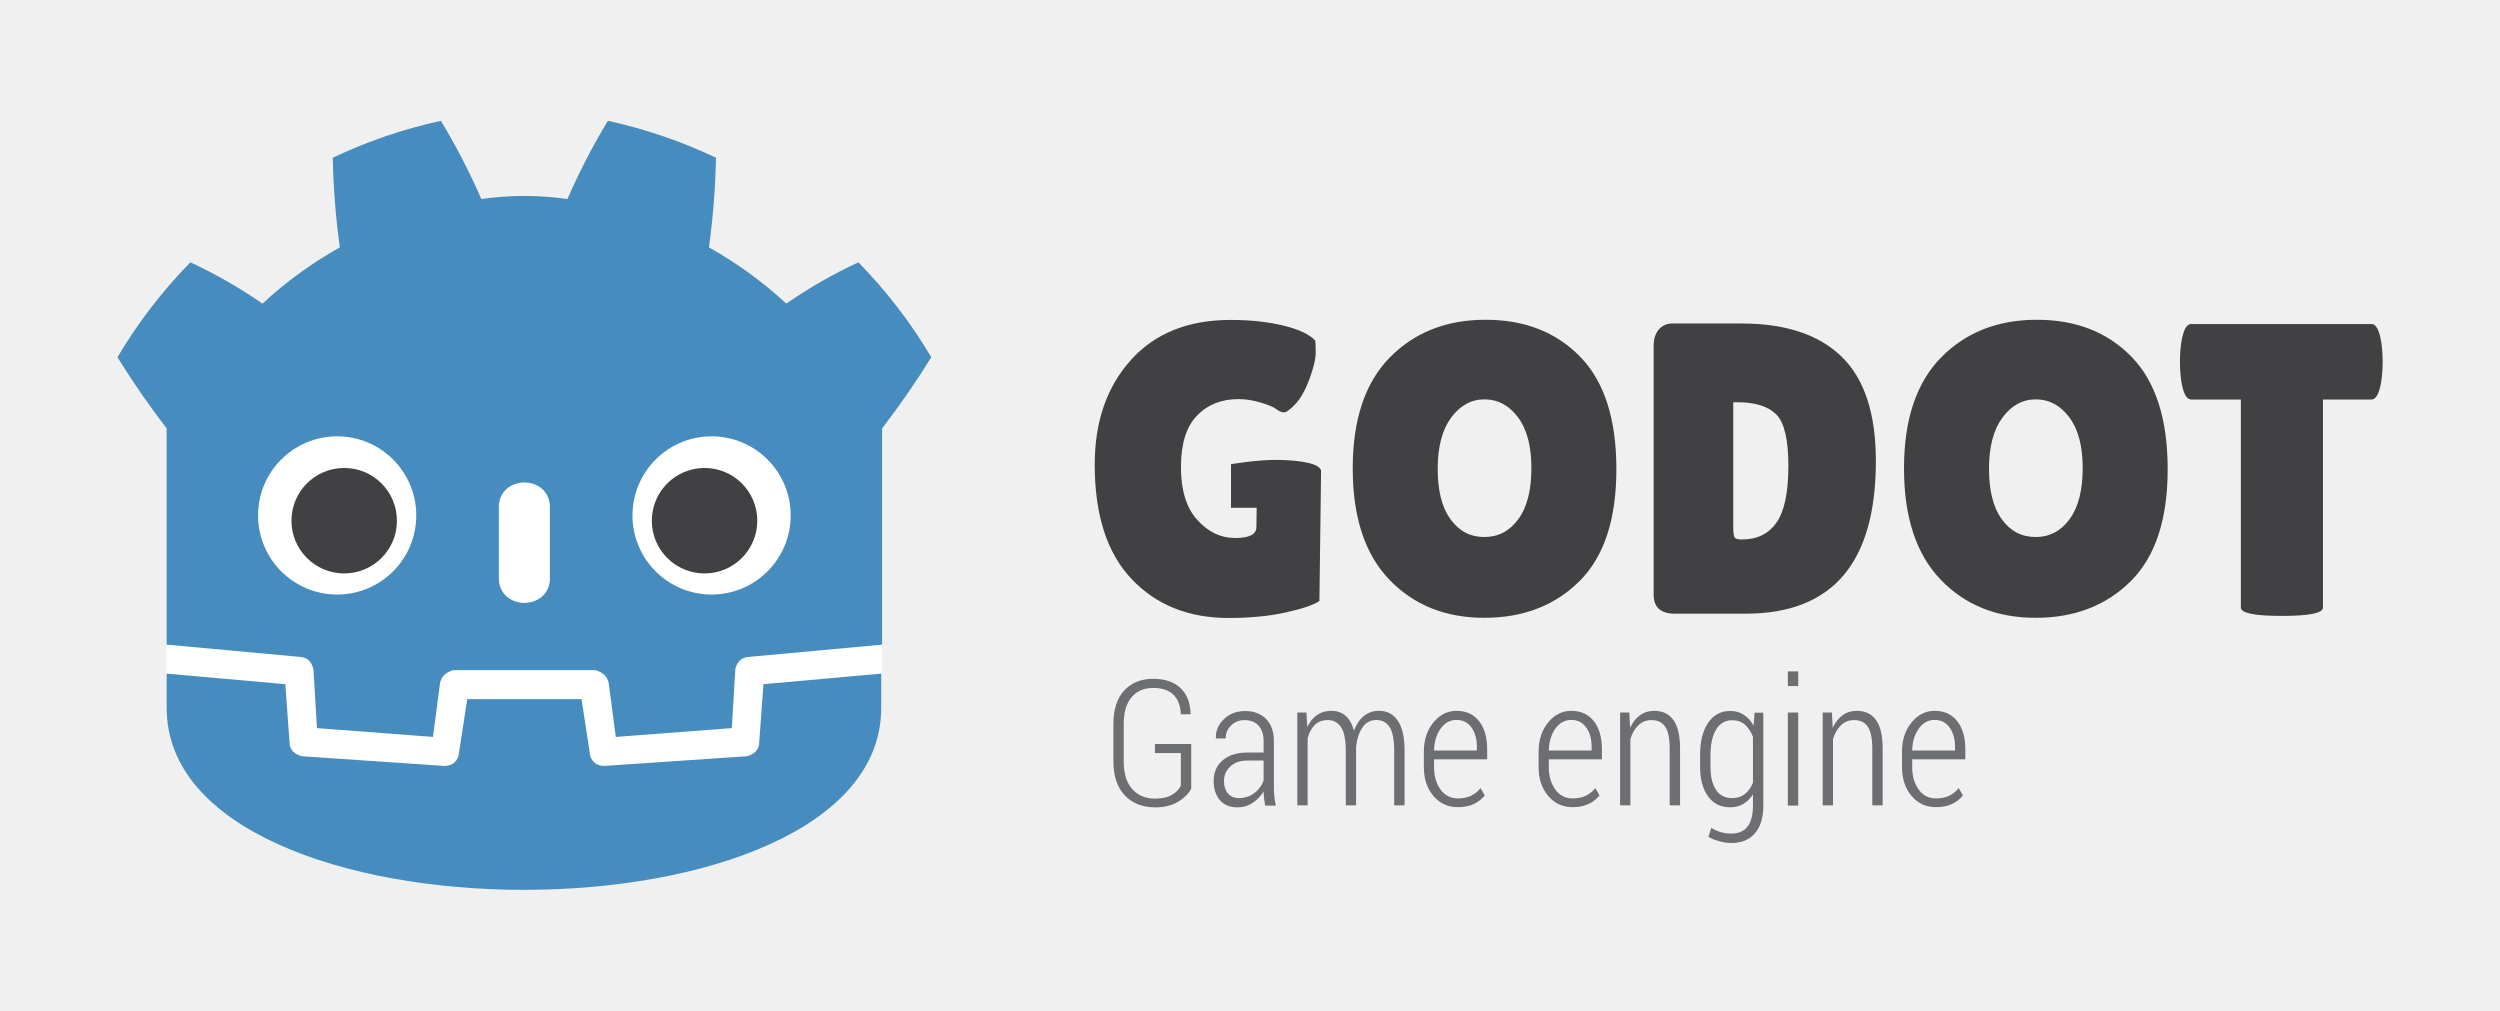
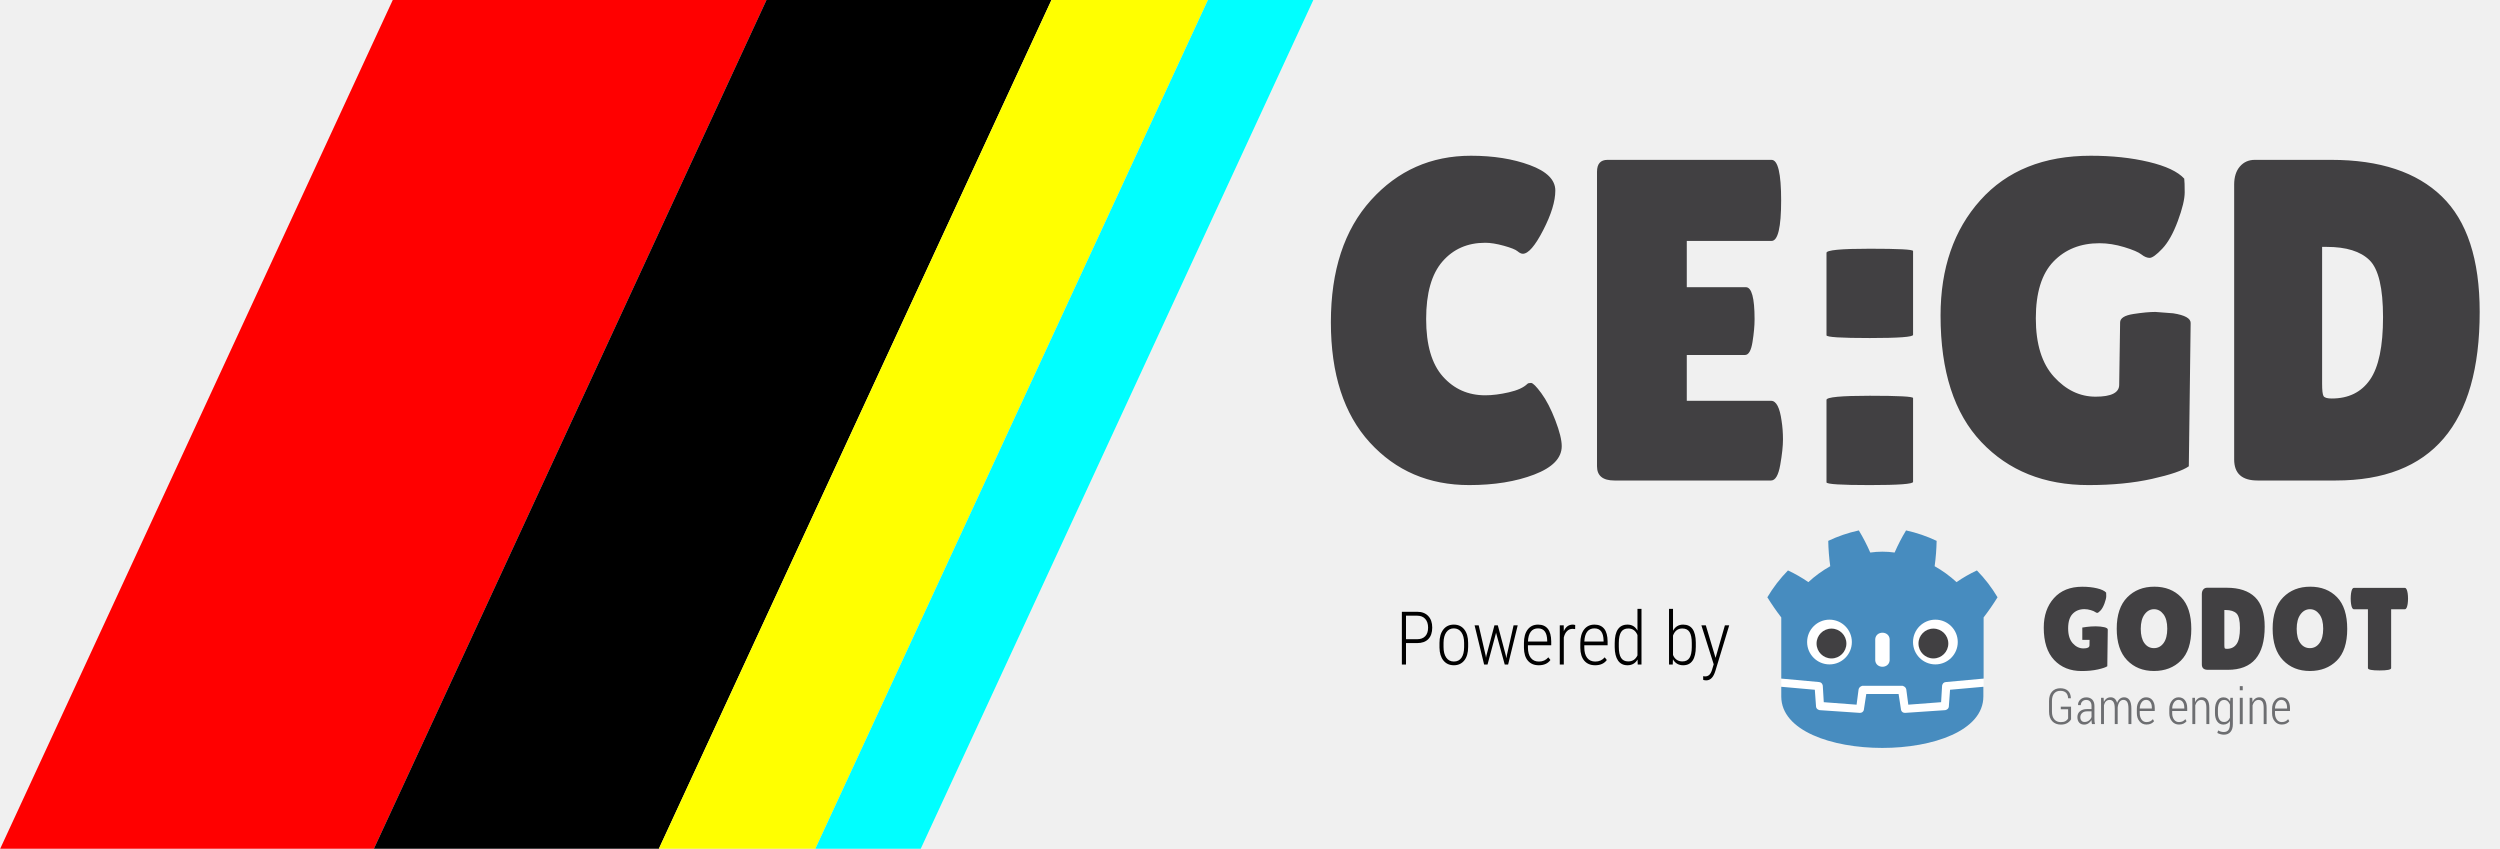
- <svg xmlns="http://www.w3.org/2000/svg" width="1024" height="414" viewBox="0 0 1024 414">
-   <path fill="#414042" d="M523.82 188.382c-9.142-.142-19.603 1.764-19.603 1.764v17.842h10.52l-.117 7.953c0 2.946-2.92 4.427-8.747 4.427-5.831 0-10.982-2.47-15.45-7.395-4.48-4.932-6.708-12.141-6.708-21.64 0-9.519 2.176-16.537 6.536-21.065 4.35-4.524 10.05-6.794 17.064-6.794 2.946 0 5.996.476 9.168 1.445 3.174.962 5.293 1.863 6.375 2.707 1.072.867 2.09 1.277 3.056 1.277.96 0 2.513-1.122 4.66-3.392 2.153-2.263 4.082-5.693 5.782-10.267 1.694-4.598 2.543-8.122 2.543-10.621 0-2.48-.054-4.19-.164-5.092-2.379-2.603-6.767-4.666-13.168-6.2-6.39-1.53-13.552-2.289-21.476-2.289-17.438 0-31.073 5.49-40.92 16.47-9.855 10.982-14.773 25.24-14.773 42.79 0 20.607 5.035 36.227 15.103 46.868 10.085 10.64 23.327 15.953 39.743 15.953 8.827 0 16.664-.76 23.51-2.289 6.853-1.523 11.41-3.088 13.676-4.67l.68-53.137c0-3.087-8.149-4.488-17.29-4.645zm84.247-24.804c-5.431 0-9.98 2.496-13.671 7.47-3.672 4.98-5.517 11.969-5.517 20.963 0 9.013 1.754 15.914 5.27 20.722 3.508 4.823 8.117 7.225 13.835 7.225 5.715 0 10.358-2.432 13.924-7.313 3.566-4.862 5.353-11.823 5.353-20.884 0-9.054-1.846-16.023-5.524-20.89-3.674-4.861-8.23-7.293-13.67-7.293m-.083 89.477c-15.9 0-28.868-5.203-38.89-15.61-10.01-10.416-15.017-25.614-15.017-45.592 0-19.992 5.063-35.128 15.191-45.435 10.131-10.293 23.209-15.444 39.228-15.444 16.016 0 28.954 5.058 38.795 15.204 9.858 10.126 14.778 25.477 14.778 46.009 0 20.546-5.034 35.828-15.114 45.856-10.08 10.008-23.062 15.012-38.971 15.012m101.95-88.298v50.788c0 2.37.176 3.866.515 4.493.337.624 1.358.937 3.052.937 6.232 0 10.954-2.328 14.181-6.97 3.235-4.636 4.835-12.356 4.835-23.168 0-10.817-1.674-17.865-5-21.139-3.344-3.283-8.64-4.94-15.884-4.94zm-32.599 78.798V141.681c0-2.832.704-5.067 2.126-6.724 1.413-1.632 3.25-2.461 5.521-2.461h28.357c17.994 0 31.664 4.54 40.994 13.597 9.347 9.054 14.02 23.31 14.02 42.784 0 41.66-17.778 62.486-53.326 62.486h-29.03c-5.769 0-8.662-2.597-8.662-7.808m156.544-79.977c-5.432 0-9.994 2.496-13.678 7.47-3.67 4.98-5.508 11.969-5.508 20.963 0 9.013 1.758 15.914 5.262 20.722 3.505 4.823 8.119 7.225 13.837 7.225 5.717 0 10.363-2.432 13.924-7.313 3.568-4.862 5.355-11.823 5.355-20.884 0-9.054-1.843-16.023-5.522-20.89-3.68-4.861-8.23-7.293-13.67-7.293m-.087 89.477c-15.907 0-28.866-5.203-38.88-15.61-10.021-10.416-15.03-25.614-15.03-45.592 0-19.992 5.065-35.128 15.191-45.435 10.139-10.293 23.209-15.444 39.233-15.444 16.02 0 28.946 5.058 38.8 15.204 9.85 10.126 14.772 25.477 14.772 46.009 0 20.546-5.037 35.828-15.115 45.856-10.076 10.008-23.07 15.012-38.971 15.012m117.69-4.17c0 2.251-5.597 3.392-16.809 3.392-11.202 0-16.815-1.141-16.815-3.392v-85.248h-20.371c-1.928 0-3.286-2.597-4.077-7.818a56.267 56.267 0 0 1-.501-7.636c0-2.592.162-5.146.501-7.636.79-5.205 2.15-7.823 4.077-7.823h73.864c1.924 0 3.277 2.617 4.078 7.823.333 2.49.505 5.043.505 7.636 0 2.608-.172 5.152-.505 7.637-.8 5.22-2.154 7.817-4.078 7.817h-19.87z" />
-   <path fill="#6d6e71" d="M487.93 322.997c-.94 1.926-2.664 3.691-5.188 5.289-2.52 1.607-5.722 2.406-9.611 2.406-5.132 0-9.259-1.617-12.394-4.887-3.122-3.243-4.686-7.92-4.686-14.022V296.57c0-5.97 1.473-10.548 4.431-13.743 2.95-3.17 6.903-4.78 11.84-4.78 4.824 0 8.564 1.27 11.212 3.781 2.639 2.519 4.025 6.038 4.146 10.532l-.066.2h-3.94c-.14-3.443-1.14-6.101-3.022-7.979-1.871-1.861-4.655-2.803-8.33-2.803-3.72 0-6.668 1.259-8.823 3.785-2.15 2.518-3.224 6.17-3.224 10.968v15.301c0 4.975 1.16 8.768 3.476 11.382 2.316 2.592 5.438 3.892 9.38 3.892 2.876 0 5.19-.51 6.92-1.554 1.738-1.028 2.942-2.285 3.624-3.775V308.45h-10.618v-3.704h14.873zm19.557 3.902c2.336 0 4.416-.661 6.232-2.01 1.82-1.353 3.096-3.063 3.852-5.146v-8.224h-6.756c-2.873 0-5.173.814-6.896 2.442-1.726 1.617-2.581 3.637-2.581 6.037 0 2.03.534 3.696 1.616 4.981 1.08 1.289 2.59 1.92 4.533 1.92m10.715 3.068a99.251 99.251 0 0 1-.48-3.225 21.745 21.745 0 0 1-.15-2.562 14.867 14.867 0 0 1-4.483 4.675c-1.836 1.236-3.878 1.848-6.128 1.848-3.147 0-5.567-.975-7.28-2.927-1.702-1.96-2.563-4.6-2.563-7.936 0-3.523 1.237-6.35 3.72-8.448 2.48-2.098 5.85-3.147 10.09-3.147h6.643v-4.672c0-2.686-.686-4.802-2.032-6.331-1.375-1.51-3.264-2.275-5.701-2.275-2.268 0-4.139.722-5.608 2.182-1.463 1.45-2.19 3.224-2.19 5.337l-3.944-.035-.07-.206c-.11-2.866.973-5.4 3.261-7.646 2.279-2.24 5.203-3.352 8.761-3.352 3.517 0 6.347 1.069 8.509 3.2 2.148 2.152 3.226 5.221 3.226 9.21v18.645c0 1.358.064 2.677.183 3.936a24.853 24.853 0 0 0 .627 3.729zm16.905-38.108.36 5.9c1-2.112 2.339-3.739 3.998-4.896 1.664-1.141 3.624-1.711 5.874-1.711 2.296 0 4.232.668 5.794 2.02 1.562 1.347 2.714 3.387 3.446 6.127.938-2.529 2.264-4.528 3.986-5.975 1.722-1.45 3.812-2.172 6.23-2.172 3.335 0 5.923 1.35 7.755 4.05 1.841 2.705 2.759 6.856 2.759 12.464v22.207h-4.246v-22.28c0-4.663-.645-7.946-1.9-9.834-1.261-1.89-3.071-2.842-5.41-2.842-2.462 0-4.384 1.04-5.767 3.152-1.375 2.112-2.223 4.754-2.531 7.945v23.86h-4.224v-22.258c0-4.554-.639-7.812-1.945-9.759-1.299-1.946-3.107-2.912-5.427-2.912-2.218 0-4.013.677-5.358 2.02-1.353 1.349-2.315 3.195-2.899 5.538v27.369h-4.22v-38.014zm61.457 3.021c-2.644 0-4.816 1.205-6.517 3.613-1.705 2.415-2.585 5.392-2.656 8.938h17.537v-1.626c0-3.137-.736-5.75-2.21-7.822-1.482-2.075-3.53-3.103-6.154-3.103m.598 35.735c-4.099 0-7.451-1.543-10.055-4.621-2.596-3.073-3.896-7.005-3.896-11.793v-6.313c0-4.798 1.303-8.798 3.912-11.979 2.616-3.167 5.758-4.75 9.441-4.75 3.983 0 7.068 1.413 9.27 4.246 2.209 2.837 3.312 6.65 3.312 11.434v4.171H587.39v3.162c0 3.68.882 6.744 2.635 9.19 1.757 2.45 4.144 3.666 7.136 3.666 2.077 0 3.888-.367 5.396-1.089a11.119 11.119 0 0 0 3.877-3.132l1.728 2.99c-1.148 1.456-2.634 2.633-4.45 3.505-1.811.868-4 1.312-6.551 1.312m46.411-35.734c-2.651 0-4.827 1.205-6.528 3.613-1.694 2.415-2.576 5.392-2.652 8.938h17.54v-1.626c0-3.137-.733-5.75-2.216-7.822-1.475-2.075-3.52-3.103-6.144-3.103m.593 35.735c-4.1 0-7.446-1.543-10.045-4.621-2.606-3.073-3.91-7.005-3.91-11.793v-6.313c0-4.798 1.309-8.798 3.913-11.979 2.623-3.167 5.766-4.75 9.45-4.75 3.975 0 7.072 1.413 9.27 4.246 2.2 2.837 3.304 6.65 3.304 11.434v4.171h-21.755v3.162c0 3.68.883 6.744 2.647 9.19 1.747 2.45 4.124 3.666 7.125 3.666 2.087 0 3.888-.367 5.392-1.089a11.229 11.229 0 0 0 3.894-3.132l1.717 2.99c-1.15 1.456-2.633 2.633-4.451 3.505-1.81.868-3.997 1.312-6.55 1.312m23.189-38.755.345 6.284c1.014-2.23 2.353-3.962 4.034-5.166 1.667-1.21 3.63-1.824 5.887-1.824 3.396 0 5.998 1.256 7.804 3.78 1.826 2.518 2.73 6.434 2.73 11.749v23.191h-4.249V306.72c0-4.343-.636-7.377-1.9-9.137-1.258-1.76-3.107-2.636-5.513-2.636-2.158 0-3.968.701-5.419 2.126-1.457 1.412-2.543 3.294-3.267 5.666v27.134h-4.219V291.86zm33.27 22.395c0 3.858.73 6.926 2.213 9.208 1.465 2.304 3.695 3.443 6.671 3.443 2.04 0 3.757-.544 5.167-1.657 1.405-1.113 2.514-2.662 3.336-4.627V301.79c-.79-2.025-1.874-3.66-3.244-4.92-1.368-1.24-3.102-1.863-5.186-1.863-2.97 0-5.216 1.294-6.708 3.891-1.502 2.603-2.25 5.995-2.25 10.161zm-4.262-5.195c0-5.386 1.088-9.714 3.274-12.975 2.169-3.245 5.187-4.871 9.03-4.871 2.134 0 4.007.52 5.607 1.564 1.603 1.024 2.928 2.523 3.992 4.43l.412-5.287h3.581v38.048c0 4.871-1.13 8.646-3.4 11.317-2.271 2.66-5.499 4.009-9.666 4.009-1.5 0-3.11-.235-4.832-.691-1.724-.456-3.252-1.054-4.59-1.805l1.168-3.704a14.108 14.108 0 0 0 3.831 1.716 15.179 15.179 0 0 0 4.352.616c3.023 0 5.262-.97 6.71-2.905 1.452-1.961 2.18-4.798 2.18-8.553v-4.597c-1.079 1.71-2.402 3.024-3.97 3.93-1.563.912-3.39 1.368-5.448 1.368-3.818 0-6.814-1.496-8.976-4.486-2.167-2.983-3.255-6.965-3.255-11.93zm40.2 20.916h-4.266V291.86h4.266zm0-48.968h-4.266v-6.005h4.266zm13.774 10.852.346 6.284c1.016-2.23 2.35-3.962 4.027-5.166 1.677-1.21 3.643-1.824 5.89-1.824 3.397 0 6.01 1.256 7.82 3.78 1.821 2.518 2.717 6.434 2.717 11.749v23.191h-4.248V306.72c0-4.343-.635-7.377-1.897-9.137-1.268-1.76-3.103-2.636-5.517-2.636-2.157 0-3.962.701-5.412 2.126-1.455 1.412-2.545 3.294-3.266 5.666v27.134h-4.224V291.86zm42.074 3.021c-2.652 0-4.825 1.205-6.518 3.613-1.699 2.415-2.584 5.392-2.66 8.938h17.54v-1.626c0-3.137-.731-5.75-2.21-7.822-1.476-2.075-3.525-3.103-6.152-3.103m.602 35.735c-4.11 0-7.456-1.543-10.048-4.621-2.602-3.073-3.903-7.005-3.903-11.793v-6.313c0-4.798 1.302-8.798 3.91-11.979 2.616-3.167 5.763-4.75 9.439-4.75 3.978 0 7.077 1.413 9.283 4.246 2.197 2.837 3.3 6.65 3.3 11.434v4.171h-21.76v3.162c0 3.68.887 6.744 2.642 9.19 1.754 2.45 4.133 3.666 7.137 3.666 2.08 0 3.88-.367 5.382-1.089a11.157 11.157 0 0 0 3.897-3.132l1.725 2.99c-1.156 1.456-2.64 2.633-4.454 3.505-1.81.868-3.998 1.312-6.55 1.312" />
-   <g fill="#fff">
-     <path d="M68.264 264.04v11.88q146.52 127.44 293.04 0v-11.88z" />
-     <path fill="#478cbf" d="m68.264 264.04 54.72 5.04q4.32.36 5.4 5.04l1.44 24.12 47.52 3.6 2.88-21.96q.72-3.96 5.4-5.4h58.32q4.68 1.44 5.4 5.4l2.88 21.96 47.52-3.6 1.44-24.12q1.08-4.68 5.4-5.04l54.72-5.04v-88.56q10.8-14.04 20.16-29.16-12.6-21.24-29.88-38.88-15.48 7.2-29.52 16.92-14.4-13.32-31.68-23.04 2.52-18.36 2.88-36.72-21.24-10.08-44.28-15.12-9.36 15.48-16.56 32.04-17.64-2.52-35.28 0-7.2-16.56-16.56-32.04-23.04 5.04-44.28 15.12.36 18.36 2.88 36.72-17.28 9.72-31.68 23.04-14.04-9.72-29.52-16.92-17.28 17.64-29.88 38.88 9.36 15.12 20.16 29.16zm0 11.88v14.04c0 99.36 292.68 99.36 292.68 0v-14.04l-48.24 4.32-1.8 24.84q-.72 3.6-5.04 4.68l-58.32 3.96q-4.32 0-5.76-3.96l-3.6-23.4h-46.8l-3.6 23.4q-1.44 3.96-5.76 3.96l-58.32-3.96q-4.32-1.08-5.04-4.68l-1.8-24.84z" />
-     <path d="M204.344 237.76c1.08 12.24 19.8 12.24 20.88 0V206.8c-1.08-12.24-19.8-12.24-20.88 0z" />
-     <circle cx="291.464" cy="211.12" r="32.4" />
-     <circle cx="138.104" cy="211.12" r="32.4" />
-   </g>
-   <g fill="#414042">
-     <circle cx="140.984" cy="213.28" r="21.6" />
-     <circle cx="288.584" cy="213.28" r="21.6" />
+ <svg xmlns="http://www.w3.org/2000/svg" style="isolation:isolate" viewBox="0 0 927.83 315" width="927.83" height="315">
+   <defs>
+     <clipPath id="_clipPath_FIKCvHT68FMkzYbyuES7aSbZmHyRVnEN">
+       <rect width="927.83" height="315" />
+     </clipPath>
+   </defs>
+   <g clip-path="url(#_clipPath_FIKCvHT68FMkzYbyuES7aSbZmHyRVnEN)">
+     <clipPath id="_clipPath_pYDwcSAljH75PLuUYkoYD0G3YfXqAVHB">
+       <rect x="0" y="0" width="927.83" height="315" transform="matrix(1,0,0,1,0,0)" fill="rgb(255,255,255)" />
+     </clipPath>
+     <g clip-path="url(#_clipPath_pYDwcSAljH75PLuUYkoYD0G3YfXqAVHB)">
+       <rect x="103.333" y="-174.45" width="125.844" height="560.007" transform="matrix(0.908,0.42,-0.42,0.908,59.626,-60.014)" fill="rgb(255,0,0)" />
+       <rect x="218.945" y="-127.921" width="95.956" height="560.007" transform="matrix(0.908,0.42,-0.42,0.908,88.436,-97.956)" fill="rgb(0,0,0)" />
+       <rect x="308.043" y="-96.737" width="52.697" height="560.007" transform="matrix(0.908,0.42,-0.42,0.908,107.745,-123.386)" fill="rgb(255,255,0)" />
+       <rect x="356.672" y="-78.238" width="35.488" height="560.007" transform="matrix(0.908,0.42,-0.42,0.908,119.199,-138.471)" fill="rgb(0,255,255)" />
+     </g>
+     <path d=" M 629.367 238.428 L 629.367 240.042 L 629.367 240.042 Q 629.367 243.404 628.191 245.152 L 628.191 245.152 L 628.191 245.152 Q 627.014 246.9 624.687 246.9 L 624.687 246.9 L 624.687 246.9 Q 622.119 246.9 620.882 244.681 L 620.882 244.681 L 620.814 246.631 L 619.429 246.631 L 619.429 225.975 L 620.909 225.975 L 620.909 234.111 L 620.909 234.111 Q 622.132 231.812 624.661 231.812 L 624.661 231.812 L 624.661 231.812 Q 627.014 231.812 628.17 233.472 L 628.17 233.472 L 628.17 233.472 Q 629.327 235.133 629.367 238.428 L 629.367 238.428 L 629.367 238.428 Z  M 627.875 240.136 L 627.875 238.683 L 627.875 238.683 Q 627.875 235.913 627.054 234.582 L 627.054 234.582 L 627.054 234.582 Q 626.234 233.25 624.365 233.25 L 624.365 233.25 L 624.365 233.25 Q 621.877 233.25 620.909 235.873 L 620.909 235.873 L 620.909 243.081 L 620.909 243.081 Q 621.366 244.224 622.253 244.849 L 622.253 244.849 L 622.253 244.849 Q 623.141 245.475 624.392 245.475 L 624.392 245.475 L 624.392 245.475 Q 626.18 245.475 627.021 244.177 L 627.021 244.177 L 627.021 244.177 Q 627.861 242.879 627.875 240.136 L 627.875 240.136 L 627.875 240.136 Z  M 633.079 232.08 L 636.697 244.17 L 640.166 232.08 L 641.766 232.08 L 636.643 248.958 L 636.36 249.765 L 636.36 249.765 Q 635.325 252.508 633.187 252.508 L 633.187 252.508 L 633.187 252.508 Q 632.676 252.508 632.111 252.32 L 632.111 252.32 L 632.097 250.948 L 632.097 250.948 Q 632.407 251.042 632.783 251.042 L 632.783 251.042 L 632.783 251.042 Q 633.751 251.042 634.37 250.464 L 634.37 250.464 L 634.37 250.464 Q 634.989 249.886 635.392 248.595 L 635.392 248.595 L 636.011 246.537 L 631.438 232.08 L 633.079 232.08 L 633.079 232.08 Z  M 525.939 238.67 L 521.81 238.67 L 521.81 246.631 L 520.277 246.631 L 520.277 227.051 L 525.965 227.051 L 525.965 227.051 Q 528.561 227.051 530.054 228.611 L 530.054 228.611 L 530.054 228.611 Q 531.546 230.171 531.546 232.901 L 531.546 232.901 L 531.546 232.901 Q 531.546 235.685 530.101 237.177 L 530.101 237.177 L 530.101 237.177 Q 528.655 238.67 525.939 238.67 L 525.939 238.67 L 525.939 238.67 Z  M 521.81 228.503 L 521.81 237.231 L 525.965 237.231 L 525.965 237.231 Q 527.902 237.231 528.958 236.108 L 528.958 236.108 L 528.958 236.108 Q 530.013 234.985 530.013 232.928 L 530.013 232.928 L 530.013 232.928 Q 530.013 230.87 528.944 229.687 L 528.944 229.687 L 528.944 229.687 Q 527.875 228.503 525.979 228.503 L 525.979 228.503 L 521.81 228.503 L 521.81 228.503 Z  M 534.236 240.338 L 534.236 238.616 L 534.236 238.616 Q 534.236 235.469 535.661 233.64 L 535.661 233.64 L 535.661 233.64 Q 537.087 231.812 539.548 231.812 L 539.548 231.812 L 539.548 231.812 Q 542.022 231.812 543.441 233.614 L 543.441 233.614 L 543.441 233.614 Q 544.86 235.416 544.873 238.576 L 544.873 238.576 L 544.873 240.122 L 544.873 240.122 Q 544.873 243.323 543.441 245.112 L 543.441 245.112 L 543.441 245.112 Q 542.009 246.9 539.575 246.9 L 539.575 246.9 L 539.575 246.9 Q 537.141 246.9 535.715 245.152 L 535.715 245.152 L 535.715 245.152 Q 534.29 243.404 534.236 240.338 L 534.236 240.338 L 534.236 240.338 Z  M 535.742 238.509 L 535.742 240.122 L 535.742 240.122 Q 535.742 242.637 536.757 244.076 L 536.757 244.076 L 536.757 244.076 Q 537.773 245.515 539.575 245.515 L 539.575 245.515 L 539.575 245.515 Q 541.417 245.515 542.392 244.13 L 542.392 244.13 L 542.392 244.13 Q 543.367 242.745 543.381 240.163 L 543.381 240.163 L 543.381 238.616 L 543.381 238.616 Q 543.381 236.101 542.359 234.656 L 542.359 234.656 L 542.359 234.656 Q 541.337 233.21 539.548 233.21 L 539.548 233.21 L 539.548 233.21 Q 537.813 233.21 536.791 234.622 L 536.791 234.622 L 536.791 234.622 Q 535.769 236.034 535.742 238.509 L 535.742 238.509 L 535.742 238.509 Z  M 548.787 232.08 L 551.382 243.323 L 551.503 244.13 L 551.665 243.256 L 554.637 232.08 L 555.887 232.08 L 558.832 243.162 L 559.048 244.305 L 559.222 243.283 L 561.737 232.08 L 563.27 232.08 L 559.707 246.631 L 558.456 246.631 L 555.296 235.066 L 555.228 234.716 L 555.175 235.079 L 552.068 246.631 L 550.804 246.631 L 547.267 232.08 L 548.787 232.08 L 548.787 232.08 Z  M 571.084 246.9 L 571.084 246.9 L 571.084 246.9 Q 568.515 246.9 567.063 245.219 L 567.063 245.219 L 567.063 245.219 Q 565.61 243.538 565.583 240.432 L 565.583 240.432 L 565.583 238.657 L 565.583 238.657 Q 565.583 235.456 566.982 233.634 L 566.982 233.634 L 566.982 233.634 Q 568.381 231.812 570.828 231.812 L 570.828 231.812 L 570.828 231.812 Q 573.195 231.812 574.439 233.358 L 574.439 233.358 L 574.439 233.358 Q 575.683 234.905 575.71 238.092 L 575.71 238.092 L 575.71 239.49 L 567.063 239.49 L 567.063 240.311 L 567.063 240.311 Q 567.063 242.812 568.132 244.17 L 568.132 244.17 L 568.132 244.17 Q 569.201 245.529 571.151 245.529 L 571.151 245.529 L 571.151 245.529 Q 573.303 245.529 574.634 243.955 L 574.634 243.955 L 575.414 244.95 L 575.414 244.95 Q 573.988 246.9 571.084 246.9 Z  M 570.828 233.21 L 570.828 233.21 L 570.828 233.21 Q 569.066 233.21 568.118 234.454 L 568.118 234.454 L 568.118 234.454 Q 567.17 235.698 567.076 238.092 L 567.076 238.092 L 574.217 238.092 L 574.217 237.702 L 574.217 237.702 Q 574.109 233.21 570.828 233.21 Z  M 584.612 231.986 L 584.585 233.479 L 584.585 233.479 Q 584.047 233.385 583.644 233.385 L 583.644 233.385 L 583.644 233.385 Q 582.407 233.385 581.566 234.232 L 581.566 234.232 L 581.566 234.232 Q 580.726 235.079 580.376 236.586 L 580.376 236.586 L 580.376 246.631 L 578.883 246.631 L 578.883 232.08 L 580.349 232.08 L 580.376 234.259 L 580.376 234.259 Q 581.439 231.812 583.711 231.812 L 583.711 231.812 L 583.711 231.812 Q 584.303 231.812 584.612 231.986 L 584.612 231.986 L 584.612 231.986 Z  M 592.009 246.9 L 592.009 246.9 L 592.009 246.9 Q 589.44 246.9 587.988 245.219 L 587.988 245.219 L 587.988 245.219 Q 586.535 243.538 586.508 240.432 L 586.508 240.432 L 586.508 238.657 L 586.508 238.657 Q 586.508 235.456 587.907 233.634 L 587.907 233.634 L 587.907 233.634 Q 589.306 231.812 591.753 231.812 L 591.753 231.812 L 591.753 231.812 Q 594.12 231.812 595.364 233.358 L 595.364 233.358 L 595.364 233.358 Q 596.608 234.905 596.635 238.092 L 596.635 238.092 L 596.635 239.49 L 587.988 239.49 L 587.988 240.311 L 587.988 240.311 Q 587.988 242.812 589.057 244.17 L 589.057 244.17 L 589.057 244.17 Q 590.126 245.529 592.076 245.529 L 592.076 245.529 L 592.076 245.529 Q 594.228 245.529 595.559 243.955 L 595.559 243.955 L 596.339 244.95 L 596.339 244.95 Q 594.913 246.9 592.009 246.9 Z  M 591.753 233.21 L 591.753 233.21 L 591.753 233.21 Q 589.992 233.21 589.043 234.454 L 589.043 234.454 L 589.043 234.454 Q 588.095 235.698 588.001 238.092 L 588.001 238.092 L 595.142 238.092 L 595.142 237.702 L 595.142 237.702 Q 595.035 233.21 591.753 233.21 Z  M 599.271 240.19 L 599.271 238.683 L 599.271 238.683 Q 599.271 235.268 600.468 233.54 L 600.468 233.54 L 600.468 233.54 Q 601.664 231.812 604.018 231.812 L 604.018 231.812 L 604.018 231.812 Q 606.492 231.812 607.716 234.03 L 607.716 234.03 L 607.716 225.975 L 609.209 225.975 L 609.209 246.631 L 607.81 246.631 L 607.743 244.762 L 607.743 244.762 Q 606.519 246.9 604.004 246.9 L 604.004 246.9 L 604.004 246.9 Q 601.705 246.9 600.501 245.152 L 600.501 245.152 L 600.501 245.152 Q 599.298 243.404 599.271 240.19 L 599.271 240.19 L 599.271 240.19 Z  M 600.79 238.589 L 600.79 240.042 L 600.79 240.042 Q 600.79 242.839 601.631 244.157 L 601.631 244.157 L 601.631 244.157 Q 602.471 245.475 604.3 245.475 L 604.3 245.475 L 604.3 245.475 Q 606.654 245.475 607.716 243.229 L 607.716 243.229 L 607.716 235.685 L 607.716 235.685 Q 606.707 233.25 604.314 233.25 L 604.314 233.25 L 604.314 233.25 Q 602.485 233.25 601.644 234.555 L 601.644 234.555 L 601.644 234.555 Q 600.804 235.859 600.79 238.589 L 600.79 238.589 L 600.79 238.589 Z " fill-rule="evenodd" fill="rgb(0,0,0)" />
+     <path d=" M 545.95 57.799 L 545.95 57.799 Q 558.36 57.799 567.795 61.284 L 567.795 61.284 L 567.795 61.284 Q 577.23 64.769 577.23 70.719 L 577.23 70.719 L 577.23 70.719 Q 577.23 76.669 572.725 85.424 L 572.725 85.424 L 572.725 85.424 Q 568.22 94.179 565.16 94.179 L 565.16 94.179 L 565.16 94.179 Q 564.31 94.179 563.205 93.244 L 563.205 93.244 L 563.205 93.244 Q 562.1 92.309 558.105 91.204 L 558.105 91.204 L 558.105 91.204 Q 554.11 90.099 551.22 90.099 L 551.22 90.099 L 551.22 90.099 Q 541.36 90.099 535.325 97.069 L 535.325 97.069 L 535.325 97.069 Q 529.29 104.039 529.29 118.404 L 529.29 118.404 L 529.29 118.404 Q 529.29 132.769 535.495 139.739 L 535.495 139.739 L 535.495 139.739 Q 541.7 146.709 551.22 146.709 L 551.22 146.709 L 551.22 146.709 Q 555.13 146.709 559.975 145.604 L 559.975 145.604 L 559.975 145.604 Q 564.82 144.499 566.86 142.459 L 566.86 142.459 L 566.86 142.459 Q 567.2 142.119 568.22 142.119 L 568.22 142.119 L 568.22 142.119 Q 569.24 142.119 572.045 145.944 L 572.045 145.944 L 572.045 145.944 Q 574.85 149.769 577.23 155.974 L 577.23 155.974 L 577.23 155.974 Q 579.61 162.179 579.61 165.579 L 579.61 165.579 L 579.61 165.579 Q 579.61 172.209 569.41 176.119 L 569.41 176.119 L 569.41 176.119 Q 559.21 180.029 545.27 180.029 L 545.27 180.029 L 545.27 180.029 Q 522.83 180.029 508.38 164.219 L 508.38 164.219 L 508.38 164.219 Q 493.93 148.409 493.93 119.594 L 493.93 119.594 L 493.93 119.594 Q 493.93 90.779 508.805 74.289 L 508.805 74.289 L 508.805 74.289 Q 523.68 57.799 545.95 57.799 L 545.95 57.799 L 545.95 57.799 Z  M 626.02 106.589 L 647.95 106.589 L 647.95 106.589 Q 651.18 106.589 651.18 118.489 L 651.18 118.489 L 651.18 118.489 Q 651.18 122.059 650.415 126.904 L 650.415 126.904 L 650.415 126.904 Q 649.65 131.749 647.61 131.749 L 647.61 131.749 L 626.02 131.749 L 626.02 148.749 L 657.3 148.749 L 657.3 148.749 Q 660.19 148.749 661.21 156.229 L 661.21 156.229 L 661.21 156.229 Q 661.72 159.459 661.72 163.114 L 661.72 163.114 L 661.72 163.114 Q 661.72 166.769 660.7 172.549 L 660.7 172.549 L 660.7 172.549 Q 659.68 178.329 657.3 178.329 L 657.3 178.329 L 599.16 178.329 L 599.16 178.329 Q 592.7 178.329 592.7 173.059 L 592.7 173.059 L 592.7 63.749 L 592.7 63.749 Q 592.7 59.329 596.61 59.329 L 596.61 59.329 L 657.47 59.329 L 657.47 59.329 Q 661.04 59.329 661.04 74.374 L 661.04 74.374 L 661.04 74.374 Q 661.04 89.419 657.47 89.419 L 657.47 89.419 L 626.02 89.419 L 626.02 106.589 L 626.02 106.589 Z  M 710 147.729 L 710 178.839 L 710 178.839 Q 710 180.029 693.935 180.029 L 693.935 180.029 L 693.935 180.029 Q 677.87 180.029 677.87 179.009 L 677.87 179.009 L 677.87 148.409 L 677.87 148.409 Q 677.87 146.879 693.935 146.879 L 693.935 146.879 L 693.935 146.879 Q 710 146.879 710 147.729 L 710 147.729 L 710 147.729 Z  M 710 93.159 L 710 124.269 L 710 124.269 Q 710 125.459 693.935 125.459 L 693.935 125.459 L 693.935 125.459 Q 677.87 125.459 677.87 124.439 L 677.87 124.439 L 677.87 93.839 L 677.87 93.839 Q 677.87 92.309 693.935 92.309 L 693.935 92.309 L 693.935 92.309 Q 710 92.309 710 93.159 L 710 93.159 L 710 93.159 Z  M 786.5 142.799 L 786.5 142.799 L 786.84 119.679 L 786.84 119.679 Q 786.84 117.299 791.77 116.534 L 791.77 116.534 L 791.77 116.534 Q 796.7 115.769 799.93 115.769 L 799.93 115.769 L 806.56 116.279 L 806.56 116.279 Q 813.02 117.299 813.02 119.849 L 813.02 119.849 L 812.34 173.059 L 812.34 173.059 Q 808.94 175.439 798.655 177.734 L 798.655 177.734 L 798.655 177.734 Q 788.37 180.029 775.11 180.029 L 775.11 180.029 L 775.11 180.029 Q 750.46 180.029 735.33 164.049 L 735.33 164.049 L 735.33 164.049 Q 720.2 148.069 720.2 117.129 L 720.2 117.129 L 720.2 117.129 Q 720.2 90.779 734.99 74.289 L 734.99 74.289 L 734.99 74.289 Q 749.78 57.799 775.96 57.799 L 775.96 57.799 L 775.96 57.799 Q 787.86 57.799 797.465 60.094 L 797.465 60.094 L 797.465 60.094 Q 807.07 62.389 810.64 66.299 L 810.64 66.299 L 810.64 66.299 Q 810.81 67.659 810.81 71.399 L 810.81 71.399 L 810.81 71.399 Q 810.81 75.139 808.26 82.024 L 808.26 82.024 L 808.26 82.024 Q 805.71 88.909 802.48 92.309 L 802.48 92.309 L 802.48 92.309 Q 799.25 95.709 797.805 95.709 L 797.805 95.709 L 797.805 95.709 Q 796.36 95.709 794.745 94.434 L 794.745 94.434 L 794.745 94.434 Q 793.13 93.159 788.37 91.714 L 788.37 91.714 L 788.37 91.714 Q 783.61 90.269 779.19 90.269 L 779.19 90.269 L 779.19 90.269 Q 768.65 90.269 762.105 97.069 L 762.105 97.069 L 762.105 97.069 Q 755.56 103.869 755.56 118.149 L 755.56 118.149 L 755.56 118.149 Q 755.56 132.429 762.275 139.824 L 762.275 139.824 L 762.275 139.824 Q 768.99 147.219 777.745 147.219 L 777.745 147.219 L 777.745 147.219 Q 786.5 147.219 786.5 142.799 Z  M 829.17 170.509 L 829.17 170.509 L 829.17 68.509 L 829.17 68.509 Q 829.17 64.259 831.295 61.794 L 831.295 61.794 L 831.295 61.794 Q 833.42 59.329 836.82 59.329 L 836.82 59.329 L 865.21 59.329 L 865.21 59.329 Q 892.24 59.329 906.265 72.929 L 906.265 72.929 L 906.265 72.929 Q 920.29 86.529 920.29 115.769 L 920.29 115.769 L 920.29 115.769 Q 920.29 178.329 866.91 178.329 L 866.91 178.329 L 837.84 178.329 L 837.84 178.329 Q 829.17 178.329 829.17 170.509 Z  M 863.51 91.629 L 861.81 91.629 L 861.81 142.459 L 861.81 142.459 Q 861.81 146.029 862.32 146.964 L 862.32 146.964 L 862.32 146.964 Q 862.83 147.899 865.38 147.899 L 865.38 147.899 L 865.38 147.899 Q 874.73 147.899 879.575 140.929 L 879.575 140.929 L 879.575 140.929 Q 884.42 133.959 884.42 117.724 L 884.42 117.724 L 884.42 117.724 Q 884.42 101.489 879.405 96.559 L 879.405 96.559 L 879.405 96.559 Q 874.39 91.629 863.51 91.629 L 863.51 91.629 L 863.51 91.629 Z " fill-rule="evenodd" fill="rgb(65,64,66)" />
+     <g id="gdlogo">
+       <path d=" M 777.831 232.451 C 775.488 232.415 772.807 232.904 772.807 232.904 L 772.807 237.476 L 775.503 237.476 L 775.473 239.514 C 775.473 240.269 774.725 240.649 773.232 240.649 C 771.738 240.649 770.417 240.016 769.272 238.753 C 768.124 237.49 767.553 235.642 767.553 233.208 C 767.553 230.768 768.111 228.97 769.228 227.809 C 770.343 226.65 771.804 226.068 773.601 226.068 C 774.356 226.068 775.138 226.19 775.951 226.438 C 776.764 226.685 777.307 226.916 777.585 227.132 C 777.859 227.354 778.12 227.459 778.368 227.459 C 778.614 227.459 779.012 227.172 779.562 226.59 C 780.114 226.01 780.608 225.131 781.044 223.959 C 781.478 222.781 781.696 221.878 781.696 221.237 C 781.696 220.602 781.682 220.163 781.654 219.932 C 781.044 219.265 779.919 218.736 778.279 218.343 C 776.641 217.951 774.806 217.757 772.775 217.757 C 768.306 217.757 764.812 219.164 762.288 221.978 C 759.763 224.792 758.502 228.446 758.502 232.943 C 758.502 238.225 759.793 242.228 762.373 244.955 C 764.958 247.681 768.351 249.043 772.558 249.043 C 774.82 249.043 776.829 248.848 778.583 248.456 C 780.339 248.066 781.507 247.665 782.088 247.259 L 782.262 233.642 C 782.262 232.851 780.174 232.492 777.831 232.451 L 777.831 232.451 Z  M 799.421 226.095 C 798.03 226.095 796.864 226.734 795.918 228.009 C 794.977 229.285 794.504 231.077 794.504 233.381 C 794.504 235.691 794.954 237.46 795.855 238.692 C 796.754 239.928 797.935 240.544 799.4 240.544 C 800.865 240.544 802.055 239.92 802.969 238.669 C 803.882 237.423 804.34 235.639 804.34 233.317 C 804.34 230.997 803.867 229.211 802.925 227.964 C 801.983 226.718 800.816 226.095 799.421 226.095 M 799.4 249.025 C 795.325 249.025 792.002 247.692 789.434 245.025 C 786.868 242.356 785.585 238.461 785.585 233.341 C 785.585 228.218 786.883 224.339 789.478 221.697 C 792.075 219.059 795.426 217.739 799.531 217.739 C 803.636 217.739 806.952 219.036 809.474 221.636 C 812 224.231 813.261 228.165 813.261 233.427 C 813.261 238.692 811.971 242.608 809.387 245.178 C 806.804 247.743 803.477 249.025 799.4 249.025 M 825.527 226.397 L 825.527 239.413 C 825.527 240.02 825.572 240.403 825.659 240.564 C 825.746 240.724 826.007 240.804 826.441 240.804 C 828.039 240.804 829.249 240.208 830.076 239.018 C 830.905 237.83 831.315 235.851 831.315 233.081 C 831.315 230.308 830.886 228.502 830.033 227.663 C 829.176 226.822 827.819 226.397 825.963 226.397 L 825.527 226.397 Z  M 817.173 246.591 L 817.173 220.483 C 817.173 219.757 817.353 219.185 817.718 218.76 C 818.08 218.342 818.551 218.129 819.133 218.129 L 826.4 218.129 C 831.011 218.129 834.515 219.293 836.906 221.614 C 839.301 223.934 840.499 227.588 840.499 232.578 C 840.499 243.255 835.943 248.592 826.833 248.592 L 819.393 248.592 C 817.914 248.592 817.173 247.926 817.173 246.591 M 857.291 226.095 C 855.899 226.095 854.73 226.734 853.786 228.009 C 852.845 229.285 852.374 231.077 852.374 233.381 C 852.374 235.691 852.825 237.46 853.723 238.692 C 854.621 239.928 855.804 240.544 857.269 240.544 C 858.734 240.544 859.925 239.92 860.837 238.669 C 861.752 237.423 862.21 235.639 862.21 233.317 C 862.21 230.997 861.737 229.211 860.794 227.964 C 859.851 226.718 858.685 226.095 857.291 226.095 M 857.269 249.025 C 853.192 249.025 849.871 247.692 847.305 245.025 C 844.737 242.356 843.453 238.461 843.453 233.341 C 843.453 228.218 844.751 224.339 847.346 221.697 C 849.945 219.059 853.294 217.739 857.401 217.739 C 861.506 217.739 864.819 219.036 867.344 221.636 C 869.868 224.231 871.13 228.165 871.13 233.427 C 871.13 238.692 869.839 242.608 867.256 245.178 C 864.674 247.743 861.344 249.025 857.269 249.025 M 887.43 247.957 C 887.43 248.534 885.995 248.826 883.122 248.826 C 880.251 248.826 878.813 248.534 878.813 247.957 L 878.813 226.11 L 873.592 226.11 C 873.098 226.11 872.75 225.444 872.547 224.106 C 872.46 223.458 872.417 222.804 872.419 222.149 C 872.419 221.485 872.461 220.831 872.547 220.193 C 872.75 218.859 873.098 218.188 873.592 218.188 L 892.522 218.188 C 893.015 218.188 893.361 218.858 893.567 220.193 C 893.652 220.831 893.696 221.485 893.696 222.149 C 893.696 222.818 893.652 223.47 893.567 224.107 C 893.362 225.444 893.015 226.11 892.522 226.11 L 887.429 226.11 L 887.43 247.957 Z " fill="rgb(65,64,66)" />
+       <path d=" M 768.634 266.95 C 768.393 267.443 767.951 267.896 767.304 268.305 C 766.658 268.717 765.838 268.922 764.841 268.922 C 763.526 268.922 762.468 268.507 761.665 267.669 C 760.865 266.838 760.464 265.64 760.464 264.076 L 760.464 260.177 C 760.464 258.647 760.841 257.474 761.599 256.655 C 762.355 255.843 763.368 255.43 764.634 255.43 C 765.87 255.43 766.828 255.756 767.507 256.399 C 768.183 257.045 768.538 257.947 768.569 259.098 L 768.553 259.15 L 767.543 259.15 C 767.507 258.267 767.251 257.586 766.768 257.105 C 766.289 256.628 765.575 256.386 764.634 256.386 C 763.68 256.386 762.925 256.709 762.372 257.356 C 761.821 258.002 761.546 258.938 761.546 260.167 L 761.546 264.088 C 761.546 265.363 761.844 266.335 762.437 267.005 C 763.031 267.67 763.831 268.003 764.841 268.003 C 765.578 268.003 766.171 267.872 766.614 267.605 C 767.06 267.341 767.368 267.019 767.543 266.637 L 767.543 263.222 L 764.822 263.222 L 764.822 262.272 L 768.634 262.272 L 768.634 266.95 Z  M 773.645 267.95 C 774.244 267.95 774.777 267.78 775.243 267.435 C 775.709 267.088 776.036 266.65 776.23 266.116 L 776.23 264.008 L 774.498 264.008 C 773.762 264.008 773.173 264.217 772.731 264.634 C 772.289 265.048 772.07 265.566 772.07 266.181 C 772.07 266.701 772.206 267.128 772.484 267.458 C 772.761 267.788 773.148 267.95 773.645 267.95 Z  M 776.391 268.736 C 776.346 268.461 776.305 268.186 776.268 267.909 C 776.243 267.692 776.23 267.472 776.23 267.253 C 775.94 267.732 775.547 268.141 775.081 268.451 C 774.611 268.768 774.087 268.925 773.511 268.925 C 772.704 268.925 772.084 268.675 771.645 268.174 C 771.209 267.672 770.988 266.996 770.988 266.141 C 770.988 265.238 771.305 264.513 771.941 263.976 C 772.577 263.438 773.441 263.169 774.527 263.169 L 776.23 263.169 L 776.23 261.972 C 776.23 261.284 776.054 260.741 775.709 260.349 C 775.357 259.962 774.872 259.766 774.248 259.766 C 773.667 259.766 773.187 259.951 772.811 260.326 C 772.436 260.697 772.25 261.152 772.25 261.693 L 771.239 261.684 L 771.221 261.632 C 771.193 260.897 771.47 260.248 772.057 259.672 C 772.641 259.098 773.39 258.813 774.302 258.813 C 775.203 258.813 775.928 259.087 776.482 259.633 C 777.033 260.185 777.309 260.971 777.309 261.993 L 777.309 266.772 C 777.309 267.12 777.326 267.458 777.356 267.78 C 777.385 268.102 777.439 268.422 777.517 268.736 L 776.391 268.736 Z  M 780.724 258.97 L 780.816 260.482 C 781.072 259.941 781.415 259.524 781.841 259.227 C 782.267 258.935 782.769 258.789 783.346 258.789 C 783.934 258.789 784.43 258.96 784.831 259.306 C 785.231 259.652 785.526 260.174 785.714 260.877 C 785.954 260.228 786.294 259.716 786.735 259.345 C 787.177 258.974 787.712 258.789 788.332 258.789 C 789.187 258.789 789.85 259.135 790.319 259.827 C 790.791 260.52 791.026 261.584 791.026 263.021 L 791.026 268.712 L 789.938 268.712 L 789.938 263.002 C 789.938 261.807 789.773 260.966 789.451 260.482 C 789.128 259.998 788.664 259.754 788.065 259.754 C 787.434 259.754 786.941 260.02 786.587 260.561 C 786.235 261.103 786.017 261.78 785.938 262.597 L 785.938 268.712 L 784.856 268.712 L 784.856 263.008 C 784.856 261.841 784.692 261.006 784.357 260.507 C 784.025 260.008 783.561 259.761 782.967 259.761 C 782.398 259.761 781.938 259.934 781.594 260.278 C 781.247 260.624 781 261.097 780.851 261.698 L 780.851 268.712 L 779.769 268.712 L 779.769 258.97 L 780.724 258.97 Z  M 796.474 259.744 C 795.796 259.744 795.239 260.053 794.803 260.67 C 794.366 261.289 794.141 262.052 794.123 262.961 L 798.617 262.961 L 798.617 262.544 C 798.617 261.74 798.428 261.07 798.051 260.539 C 797.671 260.008 797.146 259.744 796.474 259.744 Z  M 796.627 268.902 C 795.576 268.902 794.717 268.507 794.05 267.718 C 793.385 266.93 793.052 265.923 793.052 264.696 L 793.052 263.078 C 793.052 261.848 793.385 260.823 794.054 260.008 C 794.724 259.196 795.53 258.79 796.474 258.79 C 797.494 258.79 798.285 259.153 798.849 259.879 C 799.415 260.606 799.698 261.583 799.698 262.809 L 799.698 263.878 L 794.123 263.878 L 794.123 264.688 C 794.123 265.631 794.349 266.416 794.798 267.043 C 795.248 267.671 795.86 267.983 796.627 267.983 C 797.159 267.983 797.623 267.889 798.009 267.704 C 798.397 267.515 798.737 267.24 799.003 266.901 L 799.446 267.667 C 799.152 268.04 798.771 268.342 798.305 268.566 C 797.841 268.788 797.28 268.902 796.627 268.902 M 808.52 259.744 C 807.841 259.744 807.283 260.053 806.848 260.67 C 806.413 261.289 806.187 262.052 806.168 262.961 L 810.663 262.961 L 810.663 262.544 C 810.663 261.74 810.475 261.07 810.095 260.539 C 809.717 260.008 809.193 259.744 808.52 259.744 M 808.672 268.902 C 807.622 268.902 806.764 268.507 806.098 267.718 C 805.43 266.93 805.096 265.923 805.096 264.696 L 805.096 263.078 C 805.096 261.848 805.432 260.823 806.099 260.008 C 806.771 259.196 807.577 258.79 808.521 258.79 C 809.539 258.79 810.333 259.153 810.896 259.879 C 811.46 260.606 811.743 261.583 811.743 262.809 L 811.743 263.878 L 806.168 263.878 L 806.168 264.688 C 806.168 265.631 806.394 266.416 806.846 267.043 C 807.294 267.671 807.903 267.983 808.672 267.983 C 809.207 267.983 809.669 267.889 810.054 267.704 C 810.443 267.515 810.784 267.24 811.052 266.901 L 811.492 267.667 C 811.197 268.04 810.817 268.342 810.351 268.566 C 809.887 268.788 809.327 268.902 808.673 268.902 M 814.615 258.97 L 814.704 260.58 C 814.964 260.009 815.307 259.565 815.738 259.256 C 816.165 258.946 816.668 258.789 817.246 258.789 C 818.117 258.789 818.783 259.111 819.246 259.758 C 819.714 260.403 819.946 261.407 819.946 262.769 L 819.946 268.712 L 818.857 268.712 L 818.857 262.778 C 818.857 261.665 818.694 260.888 818.37 260.437 C 818.048 259.986 817.574 259.761 816.957 259.761 C 816.404 259.761 815.94 259.941 815.569 260.306 C 815.195 260.668 814.917 261.15 814.731 261.758 L 814.731 268.712 L 813.65 268.712 L 813.65 258.97 L 814.615 258.97 Z  M 823.142 264.709 C 823.142 265.698 823.329 266.484 823.709 267.069 C 824.084 267.659 824.656 267.951 825.418 267.951 C 825.941 267.951 826.381 267.812 826.743 267.527 C 827.103 267.241 827.387 266.844 827.598 266.341 L 827.598 261.515 C 827.395 260.996 827.117 260.577 826.766 260.254 C 826.416 259.936 825.971 259.777 825.437 259.777 C 824.676 259.777 824.1 260.108 823.718 260.774 C 823.333 261.441 823.141 262.31 823.141 263.378 L 823.142 264.709 Z  M 822.049 263.378 C 822.049 261.998 822.328 260.888 822.888 260.053 C 823.444 259.221 824.218 258.804 825.203 258.804 C 825.75 258.804 826.23 258.938 826.64 259.205 C 827.05 259.468 827.39 259.852 827.663 260.34 L 827.768 258.986 L 828.686 258.986 L 828.686 268.736 C 828.686 269.985 828.396 270.952 827.815 271.636 C 827.233 272.318 826.405 272.664 825.337 272.664 C 824.953 272.664 824.54 272.604 824.099 272.487 C 823.657 272.37 823.266 272.217 822.923 272.024 L 823.222 271.075 C 823.526 271.27 823.857 271.418 824.204 271.515 C 824.566 271.621 824.942 271.674 825.319 271.673 C 826.094 271.673 826.668 271.424 827.039 270.928 C 827.411 270.426 827.598 269.699 827.598 268.736 L 827.598 267.558 C 827.321 267.996 826.982 268.333 826.58 268.565 C 826.18 268.799 825.711 268.916 825.184 268.916 C 824.205 268.916 823.438 268.532 822.884 267.766 C 822.328 267.002 822.049 265.981 822.049 264.709 L 822.049 263.378 Z  M 832.352 268.738 L 831.258 268.738 L 831.258 258.97 L 832.352 258.97 L 832.352 268.738 Z  M 832.352 256.189 L 831.258 256.189 L 831.258 254.65 L 832.352 254.65 L 832.352 256.189 Z  M 835.882 258.97 L 835.97 260.58 C 836.231 260.009 836.572 259.565 837.002 259.256 C 837.432 258.946 837.936 258.789 838.512 258.789 C 839.382 258.789 840.052 259.111 840.516 259.758 C 840.982 260.403 841.212 261.407 841.212 262.769 L 841.212 268.712 L 840.123 268.712 L 840.123 262.778 C 840.123 261.665 839.961 260.888 839.637 260.437 C 839.312 259.986 838.842 259.761 838.223 259.761 C 837.671 259.761 837.208 259.941 836.836 260.306 C 836.464 260.668 836.184 261.15 835.999 261.758 L 835.999 268.712 L 834.917 268.712 L 834.917 258.97 L 835.882 258.97 Z  M 846.664 259.744 C 845.984 259.744 845.427 260.053 844.994 260.67 C 844.558 261.289 844.331 262.052 844.312 262.961 L 848.807 262.961 L 848.807 262.544 C 848.807 261.74 848.62 261.07 848.241 260.539 C 847.862 260.008 847.337 259.744 846.664 259.744 M 846.818 268.902 C 845.765 268.902 844.908 268.507 844.243 267.718 C 843.576 266.93 843.243 265.923 843.243 264.696 L 843.243 263.078 C 843.243 261.848 843.577 260.823 844.245 260.008 C 844.915 259.196 845.722 258.79 846.664 258.79 C 847.683 258.79 848.478 259.153 849.043 259.879 C 849.606 260.606 849.889 261.583 849.889 262.809 L 849.889 263.878 L 844.312 263.878 L 844.312 264.688 C 844.312 265.631 844.54 266.416 844.989 267.043 C 845.439 267.671 846.048 267.983 846.818 267.983 C 847.351 267.983 847.813 267.889 848.198 267.704 C 848.587 267.515 848.928 267.241 849.196 266.901 L 849.638 267.667 C 849.342 268.04 848.962 268.342 848.497 268.566 C 848.033 268.788 847.472 268.902 846.818 268.902" fill="rgb(109,110,113)" />
+       <g id="Group">
+         <path d=" M 661.084 251.841 L 661.084 254.885 Q 698.633 287.545 736.183 254.885 L 736.183 251.841 L 661.084 251.841 Z " fill="rgb(255,255,255)" />
+         <path d=" M 661.084 251.841 L 675.107 253.132 Q 676.215 253.224 676.491 254.424 L 676.86 260.605 L 689.038 261.528 L 689.777 255.9 Q 689.961 254.885 691.16 254.516 L 706.106 254.516 Q 707.306 254.885 707.49 255.9 L 708.228 261.528 L 720.406 260.605 L 720.775 254.424 Q 721.052 253.224 722.159 253.132 L 736.183 251.841 L 736.183 229.145 Q 738.95 225.547 741.349 221.672 Q 738.12 216.229 733.692 211.708 Q 729.724 213.553 726.126 216.044 Q 722.436 212.631 718.008 210.14 Q 718.653 205.435 718.746 200.729 Q 713.302 198.146 707.398 196.854 Q 704.999 200.822 703.154 205.066 Q 698.633 204.42 694.113 205.066 Q 692.268 200.822 689.869 196.854 Q 683.964 198.146 678.521 200.729 Q 678.613 205.435 679.259 210.14 Q 674.831 212.631 671.14 216.044 Q 667.542 213.553 663.575 211.708 Q 659.147 216.229 655.918 221.672 Q 658.316 225.547 661.084 229.145 L 661.084 251.841 Z  M 661.084 254.885 L 661.084 258.483 C 661.084 283.947 736.09 283.947 736.09 258.483 L 736.09 254.885 L 723.728 255.992 L 723.266 262.358 Q 723.082 263.281 721.975 263.557 L 707.029 264.572 Q 705.922 264.572 705.553 263.557 L 704.63 257.561 L 692.637 257.561 L 691.714 263.557 Q 691.345 264.572 690.238 264.572 L 675.292 263.557 Q 674.185 263.281 674 262.358 L 673.539 255.992 L 661.084 254.885 Z " fill="rgb(71,140,191)" />
+         <path d=" M 695.958 245.106 C 696.235 248.243 701.032 248.243 701.309 245.106 L 701.309 237.171 C 701.032 234.035 696.235 234.035 695.958 237.171 L 695.958 245.106 Z " fill="rgb(255,255,255)" />
+         <path d=" M 709.981 238.279 C 709.981 233.696 713.702 229.975 718.284 229.975 C 722.867 229.975 726.588 233.696 726.588 238.279 C 726.588 242.861 722.867 246.582 718.284 246.582 C 713.702 246.582 709.981 242.861 709.981 238.279 Z " fill="rgb(255,255,255)" />
+         <path d=" M 670.679 238.279 C 670.679 233.696 674.4 229.975 678.982 229.975 C 683.565 229.975 687.286 233.696 687.286 238.279 C 687.286 242.861 683.565 246.582 678.982 246.582 C 674.4 246.582 670.679 242.861 670.679 238.279 Z " fill="rgb(255,255,255)" />
+       </g>
+       <g id="Group">
+         <path d=" M 674.185 238.832 C 674.185 235.777 676.665 233.297 679.72 233.297 C 682.775 233.297 685.256 235.777 685.256 238.832 C 685.256 241.887 682.775 244.368 679.72 244.368 C 676.665 244.368 674.185 241.887 674.185 238.832 Z " fill="rgb(65,64,66)" />
+         <path d=" M 712.011 238.832 C 712.011 235.777 714.491 233.297 717.546 233.297 C 720.601 233.297 723.082 235.777 723.082 238.832 C 723.082 241.887 720.601 244.368 717.546 244.368 C 714.491 244.368 712.011 241.887 712.011 238.832 Z " fill="rgb(65,64,66)" />
+       </g>
+     </g>
  </g>
</svg>
